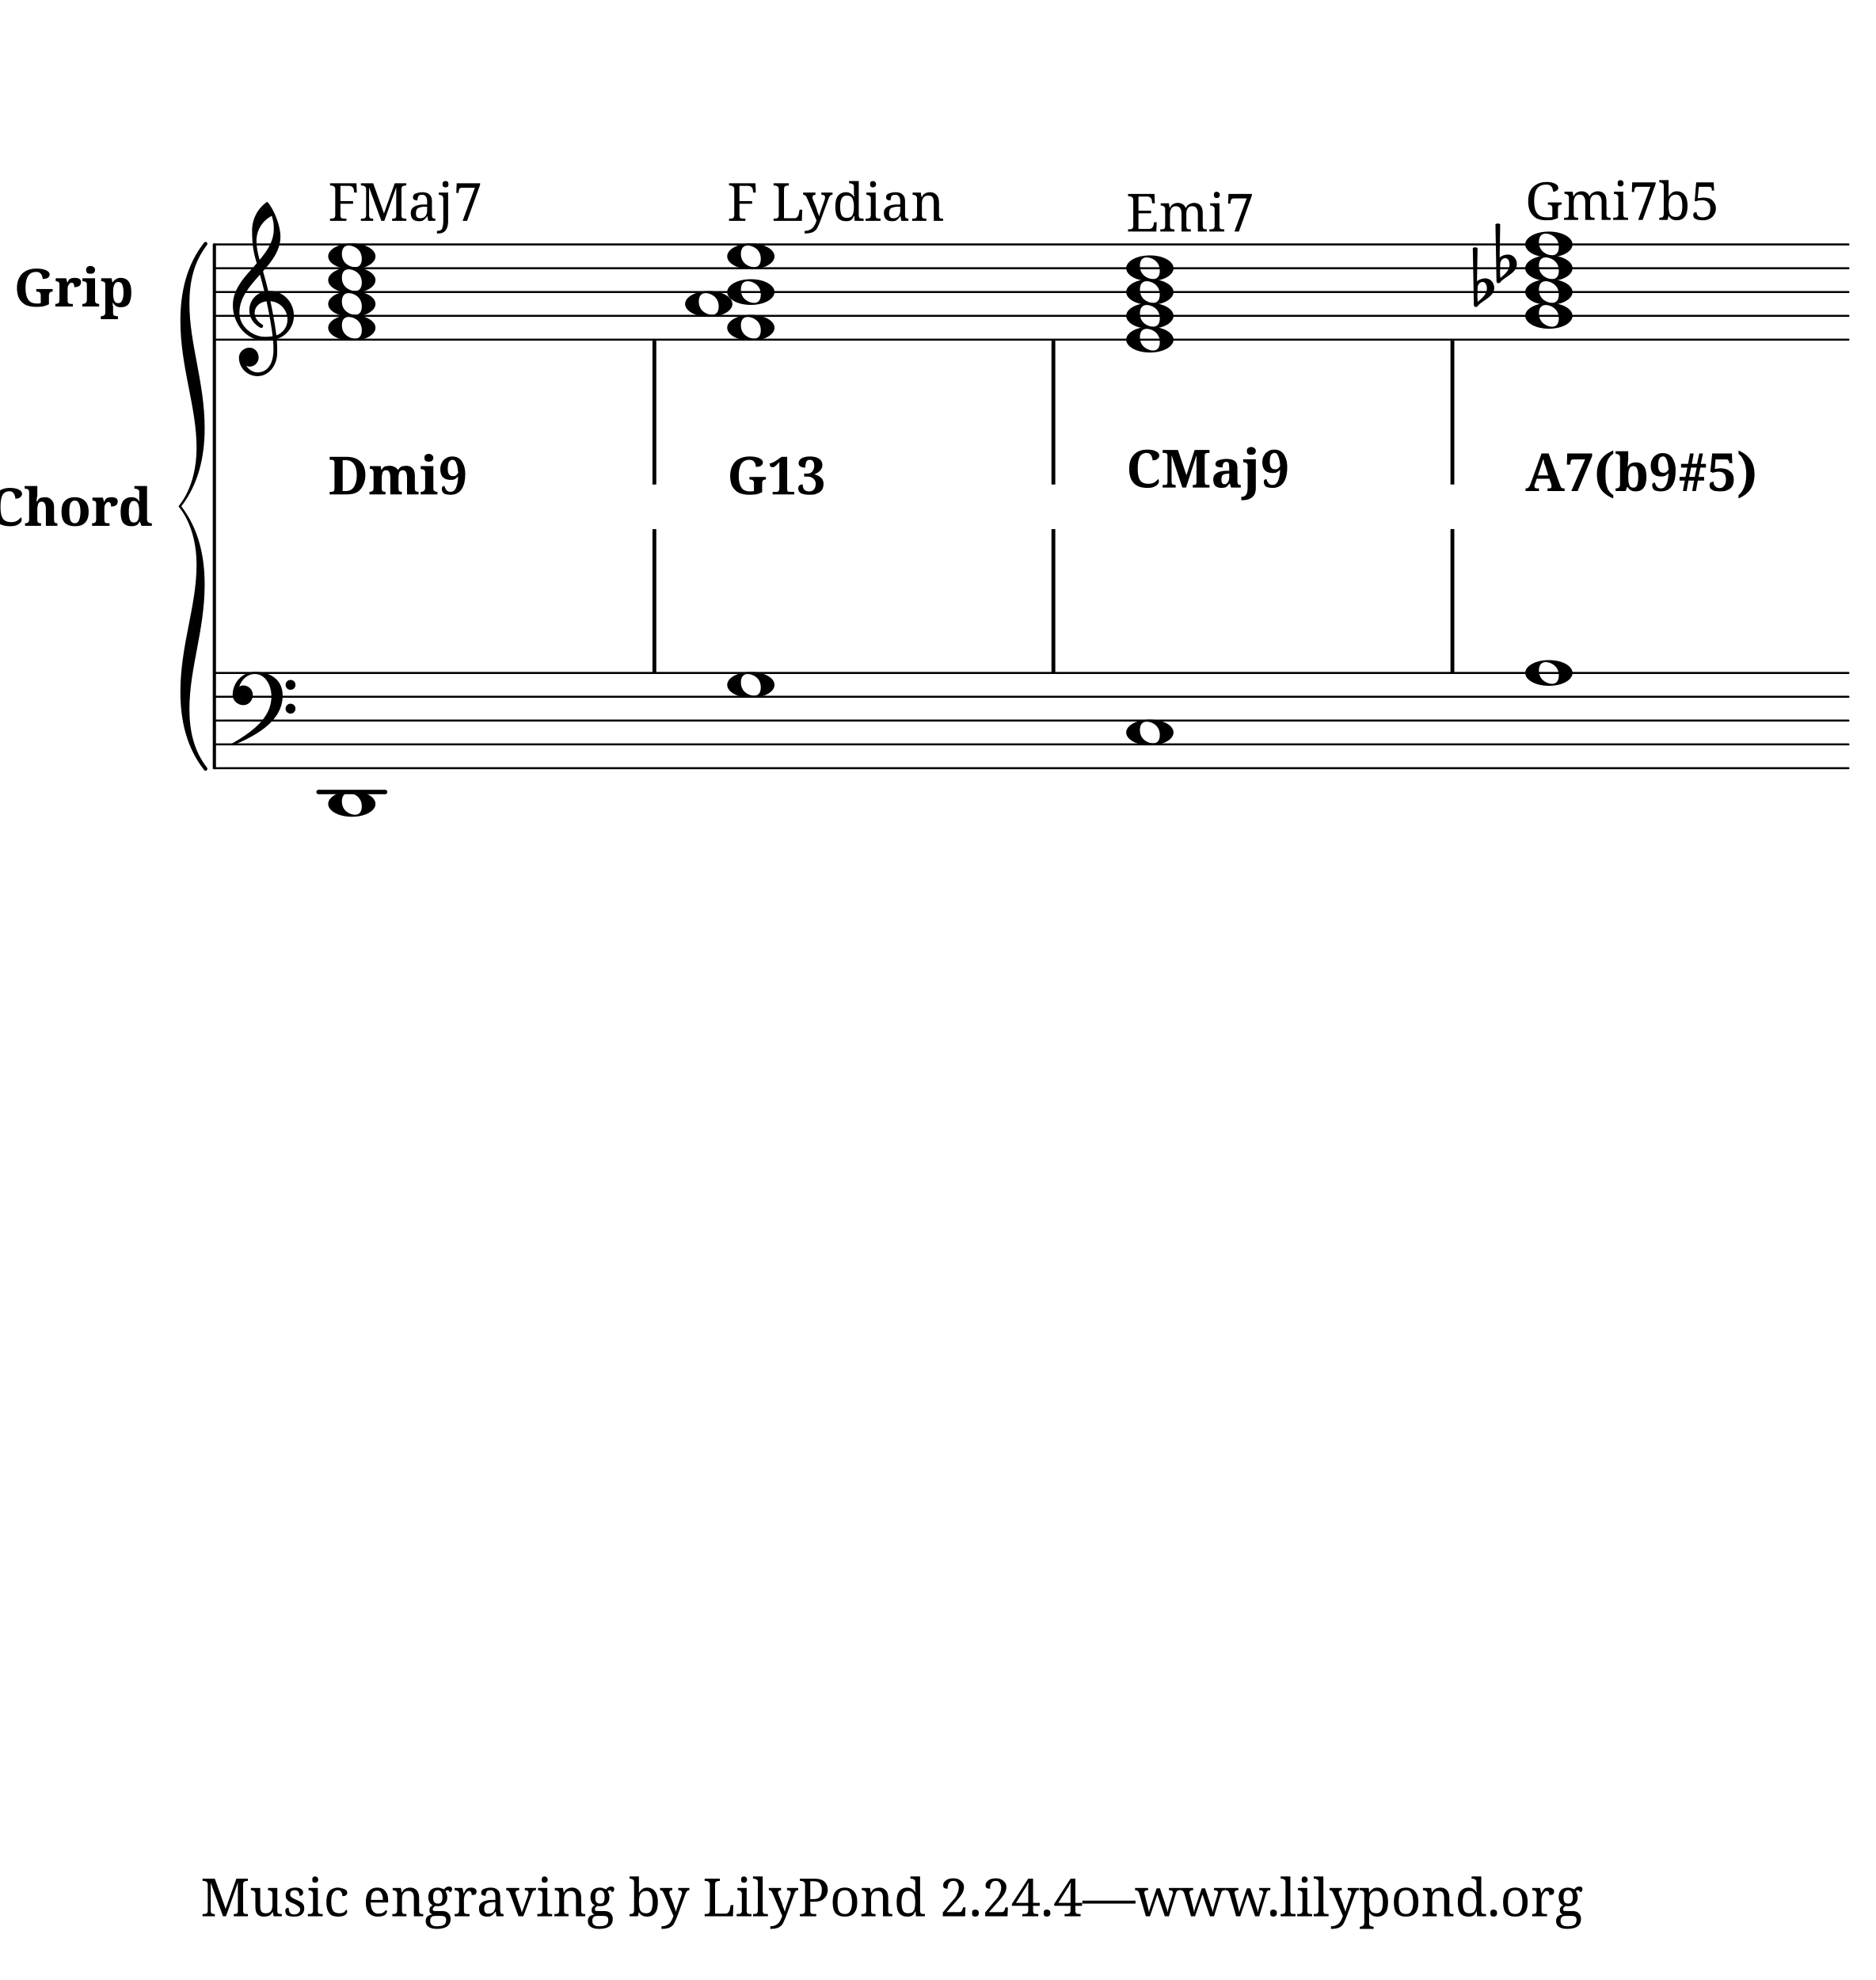
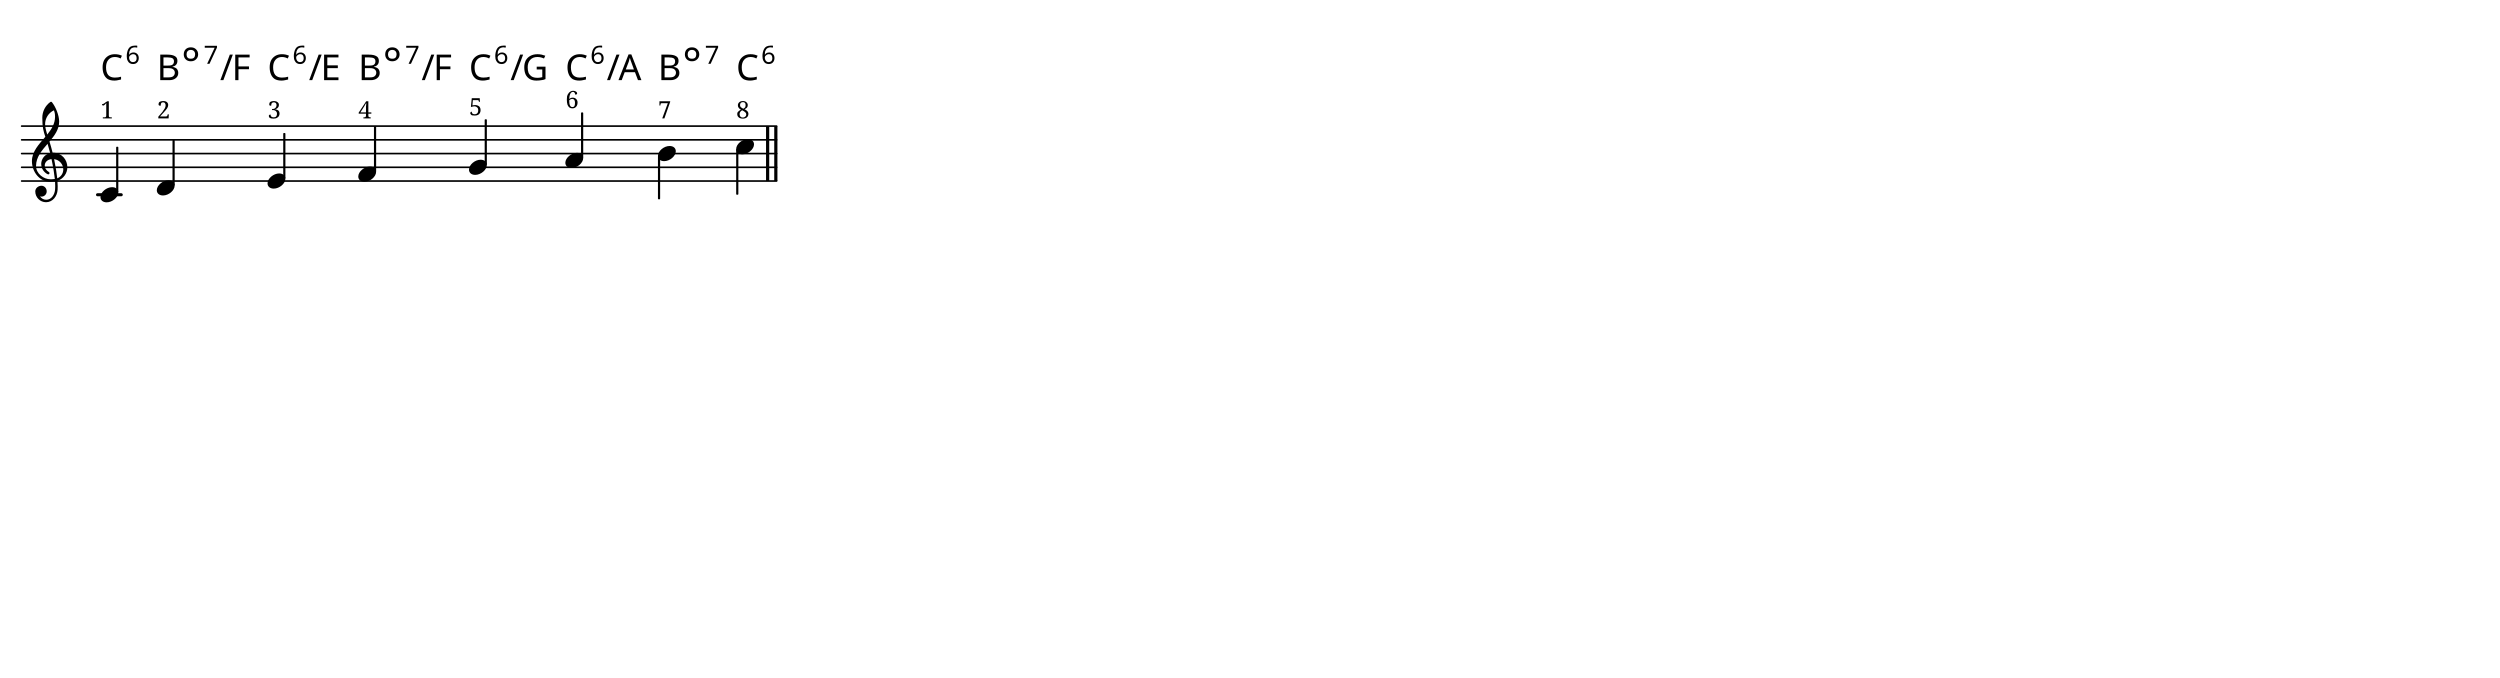
- <svg xmlns="http://www.w3.org/2000/svg" xmlns:xlink="http://www.w3.org/1999/xlink" version="1.2" width="180.00mm" height="190.00mm" viewBox="0 -0 78.792 83.17">
+ <svg xmlns="http://www.w3.org/2000/svg" xmlns:xlink="http://www.w3.org/1999/xlink" version="1.2" width="240.00mm" height="65.00mm" viewBox="0 -0 182.098 49.318">
  <style type="text/css">

tspan { white-space: pre; }

</style>
-   <g transform="translate(27.4101, 7.566)">
-     <rect x="0" y="14.659" width="0.161" height="6.042" ry="0" fill="currentColor" />
-   </g>
-   <g transform="translate(27.4101, 7.566)">
-     <rect x="0" y="6.744" width="0.161" height="6.042" ry="0" fill="currentColor" />
-   </g>
-   <g transform="translate(44.1727, 7.566)">
-     <rect x="0" y="14.659" width="0.161" height="6.042" ry="0" fill="currentColor" />
-   </g>
-   <g transform="translate(44.1727, 7.566)">
-     <rect x="0" y="6.744" width="0.161" height="6.042" ry="0" fill="currentColor" />
-   </g>
-   <g transform="translate(8.9736, 14.2677)">
-     <line stroke-linejoin="round" stroke-linecap="round" stroke-width="0.085" stroke="currentColor" x1="0.042" y1="0" x2="68.682" y2="0" />
-   </g>
-   <g transform="translate(8.9736, 13.2677)">
-     <line stroke-linejoin="round" stroke-linecap="round" stroke-width="0.085" stroke="currentColor" x1="0.042" y1="0" x2="68.682" y2="0" />
-   </g>
-   <g transform="translate(8.9736, 12.2677)">
-     <line stroke-linejoin="round" stroke-linecap="round" stroke-width="0.085" stroke="currentColor" x1="0.042" y1="0" x2="68.682" y2="0" />
-   </g>
-   <g transform="translate(8.9736, 11.2677)">
-     <line stroke-linejoin="round" stroke-linecap="round" stroke-width="0.085" stroke="currentColor" x1="0.042" y1="0" x2="68.682" y2="0" />
-   </g>
-   <g transform="translate(8.9736, 10.2677)">
-     <line stroke-linejoin="round" stroke-linecap="round" stroke-width="0.085" stroke="currentColor" x1="0.042" y1="0" x2="68.682" y2="0" />
-   </g>
-   <g transform="translate(60.9353, 7.566)">
-     <rect x="0" y="14.659" width="0.161" height="6.042" ry="0" fill="currentColor" />
-   </g>
-   <g transform="translate(60.9353, 7.566)">
-     <rect x="0" y="6.744" width="0.161" height="6.042" ry="0" fill="currentColor" />
-   </g>
-   <g transform="translate(8.9736, 32.2677)">
-     <line stroke-linejoin="round" stroke-linecap="round" stroke-width="0.085" stroke="currentColor" x1="0.042" y1="0" x2="68.682" y2="0" />
-   </g>
-   <g transform="translate(8.9736, 31.2677)">
-     <line stroke-linejoin="round" stroke-linecap="round" stroke-width="0.085" stroke="currentColor" x1="0.042" y1="0" x2="68.682" y2="0" />
-   </g>
-   <g transform="translate(8.9736, 30.2677)">
-     <line stroke-linejoin="round" stroke-linecap="round" stroke-width="0.085" stroke="currentColor" x1="0.042" y1="0" x2="68.682" y2="0" />
-   </g>
-   <g transform="translate(8.9736, 29.2677)">
-     <line stroke-linejoin="round" stroke-linecap="round" stroke-width="0.085" stroke="currentColor" x1="0.042" y1="0" x2="68.682" y2="0" />
-   </g>
-   <g transform="translate(8.9736, 28.2677)">
-     <line stroke-linejoin="round" stroke-linecap="round" stroke-width="0.085" stroke="currentColor" x1="0.042" y1="0" x2="68.682" y2="0" />
-   </g>
-   <g transform="translate(1.0943, 33.2677)">
-     <rect x="12.195" y="-0.092" width="2.983" height="0.185" ry="0.092" fill="currentColor" />
-   </g>
-   <a style="color:inherit;" xlink:href="textedit:///workspaces/Build-testing/assets/notation/251-r1-notation.ly:29:7:8">
-     <g transform="translate(64.0744, 13.2677)">
-       <path transform="scale(0.004, -0.004)" d="M215 114c-41 0 -71 -27 -71 -88c0 -104 91 -140 139 -140c41 0 70 27 70 88c0 104 -90 140 -138 140zM249 135c145 0 248 -64 248 -135s-103 -135 -248 -135s-249 64 -249 135s104 135 249 135z" fill="currentColor" />
-     </g>
-   </a>
-   <a style="color:inherit;" xlink:href="textedit:///workspaces/Build-testing/assets/notation/251-r1-notation.ly:29:10:11">
-     <g transform="translate(64.0744, 12.2677)">
-       <path transform="scale(0.004, -0.004)" d="M215 114c-41 0 -71 -27 -71 -88c0 -104 91 -140 139 -140c41 0 70 27 70 88c0 104 -90 140 -138 140zM249 135c145 0 248 -64 248 -135s-103 -135 -248 -135s-249 64 -249 135s104 135 249 135z" fill="currentColor" />
-     </g>
-   </a>
-   <a style="color:inherit;" xlink:href="textedit:///workspaces/Build-testing/assets/notation/251-r1-notation.ly:29:15:16">
-     <g transform="translate(64.0744, 11.2677)">
-       <path transform="scale(0.004, -0.004)" d="M215 114c-41 0 -71 -27 -71 -88c0 -104 91 -140 139 -140c41 0 70 27 70 88c0 104 -90 140 -138 140zM249 135c145 0 248 -64 248 -135s-103 -135 -248 -135s-249 64 -249 135s104 135 249 135z" fill="currentColor" />
-     </g>
-   </a>
-   <a style="color:inherit;" xlink:href="textedit:///workspaces/Build-testing/assets/notation/251-r1-notation.ly:29:21:22">
-     <g transform="translate(64.0744, 10.2677)">
-       <path transform="scale(0.004, -0.004)" d="M215 114c-41 0 -71 -27 -71 -88c0 -104 91 -140 139 -140c41 0 70 27 70 88c0 104 -90 140 -138 140zM249 135c145 0 248 -64 248 -135s-103 -135 -248 -135s-249 64 -249 135s104 135 249 135z" fill="currentColor" />
-     </g>
-   </a>
-   <a style="color:inherit;" xlink:href="textedit:///workspaces/Build-testing/assets/notation/251-r1-notation.ly:29:26:27">
-     <g transform="translate(64.0744, 9.2377)">
-       <text font-family="serif" font-size="2.2" text-anchor="start" fill="currentColor">
-         <tspan>Gmi7b5</tspan>
-       </text>
-     </g>
-   </a>
-   <a style="color:inherit;" xlink:href="textedit:///workspaces/Build-testing/assets/notation/251-r1-notation.ly:43:8:9">
-     <g transform="translate(64.0744, 20.6251)">
-       <text font-family="serif" font-weight="bold" font-size="2.2" text-anchor="start" fill="currentColor">
-         <tspan>A7(b9#5)</tspan>
-       </text>
-     </g>
-   </a>
-   <a style="color:inherit;" xlink:href="textedit:///workspaces/Build-testing/assets/notation/251-r1-notation.ly:50:16:17">
-     <g transform="translate(64.0744, 28.2677)">
-       <path transform="scale(0.004, -0.004)" d="M215 114c-41 0 -71 -27 -71 -88c0 -104 91 -140 139 -140c41 0 70 27 70 88c0 104 -90 140 -138 140zM249 135c145 0 248 -64 248 -135s-103 -135 -248 -135s-249 64 -249 135s104 135 249 135z" fill="currentColor" />
-     </g>
-   </a>
-   <g transform="translate(-0.4639, 22.088)">
-     <text font-family="serif" font-weight="bold" font-size="2.2" text-anchor="start" fill="currentColor">
-       <tspan>Chord</tspan>
-     </text>
-   </g>
-   <g transform="translate(0.5866, 12.8747)">
-     <text font-family="serif" font-weight="bold" font-size="2.2" text-anchor="start" fill="currentColor">
-       <tspan>Grip</tspan>
-     </text>
-   </g>
-   <g transform="translate(61.9731, 12.2677)">
-     <path transform="scale(0.004, -0.004)" d="M25 44l-1 -69c0 -4 -1 -7 -1 -11c0 -22 2 -44 4 -66c46 38 96 80 96 139c0 34 -14 69 -44 69c-31 0 -53 -29 -54 -62zM-25 463c8 4 16 7 25 7s17 -3 25 -7l-6 -349c26 19 56 30 88 30c53 0 93 -46 93 -100c0 -82 -90 -118 -153 -169c-14 -11 -22 -32 -40 -32 c-12 0 -21 9 -21 21z" fill="currentColor" />
-   </g>
-   <g transform="translate(62.9244, 11.2677)">
-     <path transform="scale(0.004, -0.004)" d="M25 44l-1 -69c0 -4 -1 -7 -1 -11c0 -22 2 -44 4 -66c46 38 96 80 96 139c0 34 -14 69 -44 69c-31 0 -53 -29 -54 -62zM-25 463c8 4 16 7 25 7s17 -3 25 -7l-6 -349c26 19 56 30 88 30c53 0 93 -46 93 -100c0 -82 -90 -118 -153 -169c-14 -11 -22 -32 -40 -32 c-12 0 -21 9 -21 21z" fill="currentColor" />
-   </g>
-   <a style="color:inherit;" xlink:href="textedit:///workspaces/Build-testing/assets/notation/251-r1-notation.ly:27:10:11">
-     <g transform="translate(28.781, 12.7677)">
-       <path transform="scale(0.004, -0.004)" d="M215 114c-41 0 -71 -27 -71 -88c0 -104 91 -140 139 -140c41 0 70 27 70 88c0 104 -90 140 -138 140zM249 135c145 0 248 -64 248 -135s-103 -135 -248 -135s-249 64 -249 135s104 135 249 135z" fill="currentColor" />
-     </g>
-   </a>
-   <a style="color:inherit;" xlink:href="textedit:///workspaces/Build-testing/assets/notation/251-r1-notation.ly:27:7:8">
-     <g transform="translate(30.5492, 13.7677)">
-       <path transform="scale(0.004, -0.004)" d="M215 114c-41 0 -71 -27 -71 -88c0 -104 91 -140 139 -140c41 0 70 27 70 88c0 104 -90 140 -138 140zM249 135c145 0 248 -64 248 -135s-103 -135 -248 -135s-249 64 -249 135s104 135 249 135z" fill="currentColor" />
-     </g>
-   </a>
-   <a style="color:inherit;" xlink:href="textedit:///workspaces/Build-testing/assets/notation/251-r1-notation.ly:27:13:14">
-     <g transform="translate(30.5492, 12.2677)">
-       <path transform="scale(0.004, -0.004)" d="M215 114c-41 0 -71 -27 -71 -88c0 -104 91 -140 139 -140c41 0 70 27 70 88c0 104 -90 140 -138 140zM249 135c145 0 248 -64 248 -135s-103 -135 -248 -135s-249 64 -249 135s104 135 249 135z" fill="currentColor" />
-     </g>
-   </a>
-   <a style="color:inherit;" xlink:href="textedit:///workspaces/Build-testing/assets/notation/251-r1-notation.ly:27:16:17">
-     <g transform="translate(30.5492, 10.7677)">
-       <path transform="scale(0.004, -0.004)" d="M215 114c-41 0 -71 -27 -71 -88c0 -104 91 -140 139 -140c41 0 70 27 70 88c0 104 -90 140 -138 140zM249 135c145 0 248 -64 248 -135s-103 -135 -248 -135s-249 64 -249 135s104 135 249 135z" fill="currentColor" />
-     </g>
-   </a>
-   <a style="color:inherit;" xlink:href="textedit:///workspaces/Build-testing/assets/notation/251-r1-notation.ly:27:21:22">
-     <g transform="translate(30.5492, 9.2765)">
-       <text font-family="serif" font-size="2.2" text-anchor="start" fill="currentColor">
-         <tspan>F Lydian</tspan>
-       </text>
-     </g>
-   </a>
-   <a style="color:inherit;" xlink:href="textedit:///workspaces/Build-testing/assets/notation/251-r1-notation.ly:41:8:9">
-     <g transform="translate(30.5492, 20.7677)">
-       <text font-family="serif" font-weight="bold" font-size="2.2" text-anchor="start" fill="currentColor">
-         <tspan>G13</tspan>
-       </text>
-     </g>
-   </a>
-   <a style="color:inherit;" xlink:href="textedit:///workspaces/Build-testing/assets/notation/251-r1-notation.ly:50:13:14">
-     <g transform="translate(47.3118, 30.7677)">
-       <path transform="scale(0.004, -0.004)" d="M215 114c-41 0 -71 -27 -71 -88c0 -104 91 -140 139 -140c41 0 70 27 70 88c0 104 -90 140 -138 140zM249 135c145 0 248 -64 248 -135s-103 -135 -248 -135s-249 64 -249 135s104 135 249 135z" fill="currentColor" />
-     </g>
-   </a>
-   <a style="color:inherit;" xlink:href="textedit:///workspaces/Build-testing/assets/notation/251-r1-notation.ly:26:7:8">
-     <g transform="translate(13.7866, 13.7677)">
-       <path transform="scale(0.004, -0.004)" d="M215 114c-41 0 -71 -27 -71 -88c0 -104 91 -140 139 -140c41 0 70 27 70 88c0 104 -90 140 -138 140zM249 135c145 0 248 -64 248 -135s-103 -135 -248 -135s-249 64 -249 135s104 135 249 135z" fill="currentColor" />
-     </g>
-   </a>
-   <a style="color:inherit;" xlink:href="textedit:///workspaces/Build-testing/assets/notation/251-r1-notation.ly:26:10:11">
-     <g transform="translate(13.7866, 12.7677)">
-       <path transform="scale(0.004, -0.004)" d="M215 114c-41 0 -71 -27 -71 -88c0 -104 91 -140 139 -140c41 0 70 27 70 88c0 104 -90 140 -138 140zM249 135c145 0 248 -64 248 -135s-103 -135 -248 -135s-249 64 -249 135s104 135 249 135z" fill="currentColor" />
-     </g>
-   </a>
-   <a style="color:inherit;" xlink:href="textedit:///workspaces/Build-testing/assets/notation/251-r1-notation.ly:26:13:14">
-     <g transform="translate(13.7866, 11.7677)">
-       <path transform="scale(0.004, -0.004)" d="M215 114c-41 0 -71 -27 -71 -88c0 -104 91 -140 139 -140c41 0 70 27 70 88c0 104 -90 140 -138 140zM249 135c145 0 248 -64 248 -135s-103 -135 -248 -135s-249 64 -249 135s104 135 249 135z" fill="currentColor" />
-     </g>
-   </a>
-   <a style="color:inherit;" xlink:href="textedit:///workspaces/Build-testing/assets/notation/251-r1-notation.ly:26:17:18">
-     <g transform="translate(13.7866, 10.7677)">
-       <path transform="scale(0.004, -0.004)" d="M215 114c-41 0 -71 -27 -71 -88c0 -104 91 -140 139 -140c41 0 70 27 70 88c0 104 -90 140 -138 140zM249 135c145 0 248 -64 248 -135s-103 -135 -248 -135s-249 64 -249 135s104 135 249 135z" fill="currentColor" />
-     </g>
-   </a>
-   <a style="color:inherit;" xlink:href="textedit:///workspaces/Build-testing/assets/notation/251-r1-notation.ly:26:22:23">
-     <g transform="translate(13.7866, 9.2765)">
-       <text font-family="serif" font-size="2.2" text-anchor="start" fill="currentColor">
-         <tspan>FMaj7</tspan>
-       </text>
-     </g>
-   </a>
-   <g transform="translate(9.7736, 13.2677)">
-     <path transform="scale(0.004, -0.004)" d="M264 -594c47 0 165 26 165 246c0 32 -2 64 -5 96c-5 -1 -44 -8 -89 -8c-193 0 -333 178 -333 372c0 178 133 306 251 440c-27 93 -49 170 -49 345c0 116 55 226 150 295c5 4 11 4 16 0c67 -81 132 -246 132 -359c0 -144 -87 -256 -183 -365c20 -69 39 -138 55 -208 c2 0 7 1 15 1c154 0 254 -127 254 -259c0 -112 -73 -212 -180 -245c3 -36 5 -72 5 -108c0 -19 0 -37 -1 -56c-7 -120 -89 -226 -206 -226c-108 0 -195 87 -195 195c0 58 53 104 112 104c54 0 95 -48 95 -104c0 -52 -43 -95 -95 -95c-12 0 -24 4 -35 9c26 -41 70 -70 121 -70 zM459 -205c71 24 117 92 117 166c0 92 -69 184 -179 193c1 -5 45 -212 62 -359zM71 31c0 -146 142 -251 267 -251c1 0 46 0 82 6c-7 63 -28 201 -64 367c-79 -9 -125 -62 -125 -121c0 -44 26 -92 82 -124c4 -4 7 -9 7 -14c0 -11 -9 -21 -20 -21c-14 0 -125 62 -125 186 c0 88 57 173 158 196c-14 60 -30 119 -46 178c-108 -121 -216 -242 -216 -402zM411 1050c-99 -50 -161 -151 -161 -262c0 -59 11 -123 33 -200c82 97 149 198 149 325c0 35 0 69 -21 137z" fill="currentColor" />
-   </g>
-   <a style="color:inherit;" xlink:href="textedit:///workspaces/Build-testing/assets/notation/251-r1-notation.ly:40:8:9">
-     <g transform="translate(13.7866, 20.7677)">
-       <text font-family="serif" font-weight="bold" font-size="2.2" text-anchor="start" fill="currentColor">
-         <tspan>Dmi9</tspan>
-       </text>
-     </g>
-   </a>
-   <a style="color:inherit;" xlink:href="textedit:///workspaces/Build-testing/assets/notation/251-r1-notation.ly:50:6:7">
-     <g transform="translate(13.7866, 33.7677)">
-       <path transform="scale(0.004, -0.004)" d="M215 114c-41 0 -71 -27 -71 -88c0 -104 91 -140 139 -140c41 0 70 27 70 88c0 104 -90 140 -138 140zM249 135c145 0 248 -64 248 -135s-103 -135 -248 -135s-249 64 -249 135s104 135 249 135z" fill="currentColor" />
-     </g>
-   </a>
-   <g transform="translate(9.7736, 29.2677)">
-     <path transform="scale(0.004, -0.004)" d="M556 -125c0 29 23 52 52 52s52 -23 52 -52s-23 -52 -52 -52s-52 23 -52 52zM556 125c0 29 23 52 52 52s52 -23 52 -52s-23 -52 -52 -52s-52 23 -52 52zM233 261c171 0 292 -86 292 -248c0 -263 -264 -415 -517 -521c-2 -2 -5 -3 -8 -3c-6 0 -11 5 -11 11c0 3 1 6 3 8 c203 118 415 265 415 494c0 121 -64 237 -174 237c-79 0 -138 -57 -164 -133c14 8 28 13 43 13c55 0 100 -45 100 -100c0 -58 -44 -107 -100 -107c-60 0 -112 48 -112 107c0 132 103 242 233 242z" fill="currentColor" />
-   </g>
-   <a style="color:inherit;" xlink:href="textedit:///workspaces/Build-testing/assets/notation/251-r1-notation.ly:28:13:14">
-     <g transform="translate(47.3118, 12.2677)">
-       <path transform="scale(0.004, -0.004)" d="M215 114c-41 0 -71 -27 -71 -88c0 -104 91 -140 139 -140c41 0 70 27 70 88c0 104 -90 140 -138 140zM249 135c145 0 248 -64 248 -135s-103 -135 -248 -135s-249 64 -249 135s104 135 249 135z" fill="currentColor" />
-     </g>
-   </a>
-   <g transform="translate(8.9378, 21.2677)">
-     <rect x="0" y="-11.042" width="0.136" height="22.085" ry="0.042" fill="currentColor" />
-   </g>
-   <a style="color:inherit;" xlink:href="textedit:///workspaces/Build-testing/assets/notation/251-r1-notation.ly:50:10:11">
-     <g transform="translate(30.5492, 28.7677)">
-       <path transform="scale(0.004, -0.004)" d="M215 114c-41 0 -71 -27 -71 -88c0 -104 91 -140 139 -140c41 0 70 27 70 88c0 104 -90 140 -138 140zM249 135c145 0 248 -64 248 -135s-103 -135 -248 -135s-249 64 -249 135s104 135 249 135z" fill="currentColor" />
-     </g>
-   </a>
-   <a style="color:inherit;" xlink:href="textedit:///workspaces/Build-testing/assets/notation/251-r1-notation.ly:28:7:8">
-     <g transform="translate(47.3118, 14.2677)">
-       <path transform="scale(0.004, -0.004)" d="M215 114c-41 0 -71 -27 -71 -88c0 -104 91 -140 139 -140c41 0 70 27 70 88c0 104 -90 140 -138 140zM249 135c145 0 248 -64 248 -135s-103 -135 -248 -135s-249 64 -249 135s104 135 249 135z" fill="currentColor" />
-     </g>
-   </a>
-   <a style="color:inherit;" xlink:href="textedit:///workspaces/Build-testing/assets/notation/251-r1-notation.ly:28:10:11">
-     <g transform="translate(47.3118, 13.2677)">
-       <path transform="scale(0.004, -0.004)" d="M215 114c-41 0 -71 -27 -71 -88c0 -104 91 -140 139 -140c41 0 70 27 70 88c0 104 -90 140 -138 140zM249 135c145 0 248 -64 248 -135s-103 -135 -248 -135s-249 64 -249 135s104 135 249 135z" fill="currentColor" />
-     </g>
-   </a>
-   <a style="color:inherit;" xlink:href="textedit:///workspaces/Build-testing/assets/notation/251-r1-notation.ly:28:16:17">
-     <g transform="translate(47.3118, 11.2677)">
-       <path transform="scale(0.004, -0.004)" d="M215 114c-41 0 -71 -27 -71 -88c0 -104 91 -140 139 -140c41 0 70 27 70 88c0 104 -90 140 -138 140zM249 135c145 0 248 -64 248 -135s-103 -135 -248 -135s-249 64 -249 135s104 135 249 135z" fill="currentColor" />
-     </g>
-   </a>
-   <a style="color:inherit;" xlink:href="textedit:///workspaces/Build-testing/assets/notation/251-r1-notation.ly:28:21:22">
-     <g transform="translate(47.3118, 9.7253)">
-       <text font-family="serif" font-size="2.2" text-anchor="start" fill="currentColor">
-         <tspan>Emi7</tspan>
-       </text>
-     </g>
-   </a>
-   <g transform="translate(8.6378, 21.2677)">
-     <path transform="scale(0.004, -0.004)" d="M-95 -615c0 420 -190 610 -190 615s190 195 190 615c0 435 -170 840 -170 1335c0 300 65 585 250 820c15 20 45 -5 30 -25c-140 -180 -185 -390 -185 -615c0 -430 160 -825 160 -1310c0 -300 -65 -585 -245 -820c180 -235 245 -520 245 -820c0 -485 -160 -880 -160 -1310 c0 -225 45 -435 185 -615c15 -20 -15 -45 -30 -25c-185 235 -250 520 -250 820c0 495 170 900 170 1335z" fill="currentColor" />
-   </g>
-   <a style="color:inherit;" xlink:href="textedit:///workspaces/Build-testing/assets/notation/251-r1-notation.ly:42:8:9">
-     <g transform="translate(47.3118, 20.4789)">
-       <text font-family="serif" font-weight="bold" font-size="2.2" text-anchor="start" fill="currentColor">
-         <tspan>CMaj9</tspan>
-       </text>
-     </g>
-   </a>
-   <g transform="translate(8.4308, 80.4921)">
-     <a xlink:href="https://lilypond.org/">
-       <rect x="0" y="-0.489" width="61.931" height="2.16" fill="none" stroke="none" stroke-width="0.0" />
-     </a>
-   </g>
-   <g transform="translate(8.4308, 80.4921)">
-     <text font-family="serif" font-size="2.2" text-anchor="start" fill="currentColor">
-       <tspan>Music engraving by LilyPond 2.24.4—www.lilypond.org</tspan>
-     </text>
-   </g>
+   <g transform="translate(1.5175, 14.1857)">
+     <rect x="5.475" y="-0.111" width="1.951" height="0.222" ry="0.111" fill="currentColor" />
+   </g>
+   <g transform="translate(56.3952, 11.1857)">
+     <rect x="0" y="-2" width="0.232" height="4" ry="0" fill="currentColor" />
+   </g>
+   <g transform="translate(55.7978, 11.1857)">
+     <rect x="0" y="-2" width="0.232" height="4" ry="0" fill="currentColor" />
+   </g>
+   <g transform="translate(1.5175, 13.1857)">
+     <line stroke-linejoin="round" stroke-linecap="round" stroke-width="0.122" stroke="currentColor" x1="0.061" y1="0" x2="55.048" y2="0" />
+   </g>
+   <g transform="translate(1.5175, 12.1857)">
+     <line stroke-linejoin="round" stroke-linecap="round" stroke-width="0.122" stroke="currentColor" x1="0.061" y1="0" x2="55.048" y2="0" />
+   </g>
+   <g transform="translate(1.5175, 11.1857)">
+     <line stroke-linejoin="round" stroke-linecap="round" stroke-width="0.122" stroke="currentColor" x1="0.061" y1="0" x2="55.048" y2="0" />
+   </g>
+   <g transform="translate(1.5175, 10.1857)">
+     <line stroke-linejoin="round" stroke-linecap="round" stroke-width="0.122" stroke="currentColor" x1="0.061" y1="0" x2="55.048" y2="0" />
+   </g>
+   <g transform="translate(1.5175, 9.1857)">
+     <line stroke-linejoin="round" stroke-linecap="round" stroke-width="0.122" stroke="currentColor" x1="0.061" y1="0" x2="55.048" y2="0" />
+   </g>
+   <a style="color:inherit;" xlink:href="textedit:///workspaces/Build-testing/assets/notation/barry-harris-harmonized-scale.ly:46:6:7">
+     <g transform="translate(47.9242, 11.1857)">
+       <path transform="scale(0.004, -0.004)" d="M212 138c68 0 113 -38 113 -95c0 -90 -109 -181 -212 -181c-68 0 -113 38 -113 95c0 90 109 181 212 181z" fill="currentColor" />
+     </g>
+   </a>
+   <a style="color:inherit;" xlink:href="textedit:///workspaces/Build-testing/assets/notation/barry-harris-harmonized-scale.ly:6:48:49">
+     <g transform="translate(47.9242, 5.8386)">
+       <text font-family="sans-serif" font-size="2.616" text-anchor="start" fill="currentColor">
+         <tspan>B</tspan>
+       </text>
+     </g>
+     <g transform="translate(49.6997, 5.8386)">
+       <text font-family="sans-serif" font-size="3.297" text-anchor="start" fill="currentColor">
+         <tspan>°</tspan>
+       </text>
+     </g>
+     <g transform="translate(51.3385, 4.6494)">
+       <text font-family="sans-serif" font-size="1.85" text-anchor="start" fill="currentColor">
+         <tspan>7</tspan>
+       </text>
+     </g>
+   </a>
+   <g transform="translate(42.4008, 11.1857)">
+     <rect x="-0.079" y="-3" width="0.159" height="3.329" ry="0.053" fill="currentColor" />
+   </g>
+   <a style="color:inherit;" xlink:href="textedit:///workspaces/Build-testing/assets/notation/barry-harris-harmonized-scale.ly:45:8:9">
+     <g transform="translate(41.1792, 7.8775)">
+       <text font-family="serif" font-size="1.747" text-anchor="start" fill="currentColor">
+         <tspan>6</tspan>
+       </text>
+     </g>
+   </a>
+   <a style="color:inherit;" xlink:href="textedit:///workspaces/Build-testing/assets/notation/barry-harris-harmonized-scale.ly:45:6:7">
+     <g transform="translate(41.1792, 11.6857)">
+       <path transform="scale(0.004, -0.004)" d="M212 138c68 0 113 -38 113 -95c0 -90 -109 -181 -212 -181c-68 0 -113 38 -113 95c0 90 109 181 212 181z" fill="currentColor" />
+     </g>
+   </a>
+   <a style="color:inherit;" xlink:href="textedit:///workspaces/Build-testing/assets/notation/barry-harris-harmonized-scale.ly:6:41:42">
+     <g transform="translate(41.1792, 5.8386)">
+       <text font-family="sans-serif" font-size="2.616" text-anchor="start" fill="currentColor">
+         <tspan>C</tspan>
+       </text>
+     </g>
+     <g transform="translate(43.0002, 4.6494)">
+       <text font-family="sans-serif" font-size="1.85" text-anchor="start" fill="currentColor">
+         <tspan>6</tspan>
+       </text>
+     </g>
+     <g transform="translate(44.1838, 5.8386)">
+       <text font-family="sans-serif" font-size="2.616" text-anchor="start" fill="currentColor">
+         <tspan>/</tspan>
+       </text>
+     </g>
+     <g transform="translate(45.0488, 5.8386)">
+       <text font-family="sans-serif" font-size="2.616" text-anchor="start" fill="currentColor">
+         <tspan>A</tspan>
+       </text>
+     </g>
+   </a>
+   <g transform="translate(27.3174, 11.1857)">
+     <rect x="-0.079" y="-2" width="0.159" height="3.329" ry="0.053" fill="currentColor" />
+   </g>
+   <g transform="translate(35.3826, 11.1857)">
+     <rect x="-0.079" y="-2.5" width="0.159" height="3.329" ry="0.053" fill="currentColor" />
+   </g>
+   <a style="color:inherit;" xlink:href="textedit:///workspaces/Build-testing/assets/notation/barry-harris-harmonized-scale.ly:44:8:9">
+     <g transform="translate(34.161, 8.4005)">
+       <text font-family="serif" font-size="1.747" text-anchor="start" fill="currentColor">
+         <tspan>5</tspan>
+       </text>
+     </g>
+   </a>
+   <a style="color:inherit;" xlink:href="textedit:///workspaces/Build-testing/assets/notation/barry-harris-harmonized-scale.ly:44:6:7">
+     <g transform="translate(34.161, 12.1857)">
+       <path transform="scale(0.004, -0.004)" d="M212 138c68 0 113 -38 113 -95c0 -90 -109 -181 -212 -181c-68 0 -113 38 -113 95c0 90 109 181 212 181z" fill="currentColor" />
+     </g>
+   </a>
+   <a style="color:inherit;" xlink:href="textedit:///workspaces/Build-testing/assets/notation/barry-harris-harmonized-scale.ly:6:34:35">
+     <g transform="translate(34.161, 5.8386)">
+       <text font-family="sans-serif" font-size="2.616" text-anchor="start" fill="currentColor">
+         <tspan>C</tspan>
+       </text>
+     </g>
+     <g transform="translate(35.982, 4.6494)">
+       <text font-family="sans-serif" font-size="1.85" text-anchor="start" fill="currentColor">
+         <tspan>6</tspan>
+       </text>
+     </g>
+     <g transform="translate(37.1656, 5.8386)">
+       <text font-family="sans-serif" font-size="2.616" text-anchor="start" fill="currentColor">
+         <tspan>/</tspan>
+       </text>
+     </g>
+     <g transform="translate(38.0306, 5.8386)">
+       <text font-family="sans-serif" font-size="2.616" text-anchor="start" fill="currentColor">
+         <tspan>G</tspan>
+       </text>
+     </g>
+   </a>
+   <a style="color:inherit;" xlink:href="textedit:///workspaces/Build-testing/assets/notation/barry-harris-harmonized-scale.ly:46:8:9">
+     <g transform="translate(47.9242, 8.6247)">
+       <text font-family="serif" font-size="1.747" text-anchor="start" fill="currentColor">
+         <tspan>7</tspan>
+       </text>
+     </g>
+   </a>
+   <g transform="translate(53.7014, 11.1857)">
+     <rect x="-0.079" y="-0.329" width="0.159" height="3.329" ry="0.053" fill="currentColor" />
+   </g>
+   <a style="color:inherit;" xlink:href="textedit:///workspaces/Build-testing/assets/notation/barry-harris-harmonized-scale.ly:47:9:10">
+     <g transform="translate(53.6222, 8.6247)">
+       <text font-family="serif" font-size="1.747" text-anchor="start" fill="currentColor">
+         <tspan>8</tspan>
+       </text>
+     </g>
+   </a>
+   <a style="color:inherit;" xlink:href="textedit:///workspaces/Build-testing/assets/notation/barry-harris-harmonized-scale.ly:47:6:7">
+     <g transform="translate(53.6222, 10.6857)">
+       <path transform="scale(0.004, -0.004)" d="M212 138c68 0 113 -38 113 -95c0 -90 -109 -181 -212 -181c-68 0 -113 38 -113 95c0 90 109 181 212 181z" fill="currentColor" />
+     </g>
+   </a>
+   <a style="color:inherit;" xlink:href="textedit:///workspaces/Build-testing/assets/notation/barry-harris-harmonized-scale.ly:6:56:57">
+     <g transform="translate(53.6222, 5.8386)">
+       <text font-family="sans-serif" font-size="2.616" text-anchor="start" fill="currentColor">
+         <tspan>C</tspan>
+       </text>
+     </g>
+     <g transform="translate(55.4432, 4.6494)">
+       <text font-family="sans-serif" font-size="1.85" text-anchor="start" fill="currentColor">
+         <tspan>6</tspan>
+       </text>
+     </g>
+   </a>
+   <g transform="translate(48.0035, 11.1857)">
+     <rect x="-0.079" y="0.171" width="0.159" height="3.162" ry="0.053" fill="currentColor" />
+   </g>
+   <g transform="translate(8.5391, 11.1857)">
+     <rect x="-0.079" y="-0.5" width="0.159" height="3.329" ry="0.053" fill="currentColor" />
+   </g>
+   <a style="color:inherit;" xlink:href="textedit:///workspaces/Build-testing/assets/notation/barry-harris-harmonized-scale.ly:43:8:9">
+     <g transform="translate(26.0958, 8.6247)">
+       <text font-family="serif" font-size="1.747" text-anchor="start" fill="currentColor">
+         <tspan>4</tspan>
+       </text>
+     </g>
+   </a>
+   <a style="color:inherit;" xlink:href="textedit:///workspaces/Build-testing/assets/notation/barry-harris-harmonized-scale.ly:37:6:7">
+ </a>
+   <g transform="translate(2.3175, 12.1857)">
+     <path transform="scale(0.004, -0.004)" d="M647 2c0 -114 -75 -214 -180 -248c3 -33 4 -66 4 -99c0 -21 0 -41 -1 -62c-7 -122 -92 -229 -211 -229c-108 0 -196 88 -196 197c0 58 54 103 113 103c54 0 95 -47 95 -103c0 -52 -43 -95 -95 -95c-9 0 -18 1 -27 4c25 -37 66 -61 113 -61c93 0 156 91 162 191 c1 19 2 38 2 57c0 29 -1 58 -3 87c-5 -1 -44 -8 -88 -8c-194 0 -333 181 -333 376c0 177 129 308 244 443c-34 103 -55 171 -55 347c0 114 54 221 147 288c8 6 18 5 25 -1c68 -79 135 -242 135 -356c0 -142 -84 -255 -176 -364c21 -68 40 -136 57 -205c1 0 5 1 10 1 c157 0 258 -129 258 -263zM463 -201c64 24 110 88 110 161c0 88 -64 175 -167 188c28 -133 49 -269 57 -349zM77 25c0 -144 141 -243 261 -243c1 0 46 -1 81 5c-7 66 -27 208 -60 362c-79 -8 -124 -60 -124 -118c0 -43 25 -88 80 -120c5 -5 7 -11 7 -17 c0 -12 -10 -23 -23 -23c-16 0 -128 62 -128 188c0 89 60 177 163 200c-14 57 -30 113 -47 169c-105 -122 -210 -243 -210 -403zM242 784c0 -39 10 -95 39 -188c78 97 142 199 142 324c0 33 0 60 -20 118c-99 -46 -161 -145 -161 -254z" fill="currentColor" />
+   </g>
+   <a style="color:inherit;" xlink:href="textedit:///workspaces/Build-testing/assets/notation/barry-harris-harmonized-scale.ly:40:9:10">
+     <g transform="translate(7.3175, 8.6247)">
+       <text font-family="serif" font-size="1.747" text-anchor="start" fill="currentColor">
+         <tspan>1</tspan>
+       </text>
+     </g>
+   </a>
+   <a style="color:inherit;" xlink:href="textedit:///workspaces/Build-testing/assets/notation/barry-harris-harmonized-scale.ly:40:6:7">
+     <g transform="translate(7.3175, 14.1857)">
+       <path transform="scale(0.004, -0.004)" d="M212 138c68 0 113 -38 113 -95c0 -90 -109 -181 -212 -181c-68 0 -113 38 -113 95c0 90 109 181 212 181z" fill="currentColor" />
+     </g>
+   </a>
+   <a style="color:inherit;" xlink:href="textedit:///workspaces/Build-testing/assets/notation/barry-harris-harmonized-scale.ly:6:2:3">
+     <g transform="translate(7.3175, 5.8386)">
+       <text font-family="sans-serif" font-size="2.616" text-anchor="start" fill="currentColor">
+         <tspan>C</tspan>
+       </text>
+     </g>
+     <g transform="translate(9.1385, 4.6494)">
+       <text font-family="sans-serif" font-size="1.85" text-anchor="start" fill="currentColor">
+         <tspan>6</tspan>
+       </text>
+     </g>
+   </a>
+   <a style="color:inherit;" xlink:href="textedit:///workspaces/Build-testing/assets/notation/barry-harris-harmonized-scale.ly:42:6:7">
+     <g transform="translate(19.4873, 13.1857)">
+       <path transform="scale(0.004, -0.004)" d="M212 138c68 0 113 -38 113 -95c0 -90 -109 -181 -212 -181c-68 0 -113 38 -113 95c0 90 109 181 212 181z" fill="currentColor" />
+     </g>
+   </a>
+   <a style="color:inherit;" xlink:href="textedit:///workspaces/Build-testing/assets/notation/barry-harris-harmonized-scale.ly:43:6:7">
+     <g transform="translate(26.0958, 12.6857)">
+       <path transform="scale(0.004, -0.004)" d="M212 138c68 0 113 -38 113 -95c0 -90 -109 -181 -212 -181c-68 0 -113 38 -113 95c0 90 109 181 212 181z" fill="currentColor" />
+     </g>
+   </a>
+   <a style="color:inherit;" xlink:href="textedit:///workspaces/Build-testing/assets/notation/barry-harris-harmonized-scale.ly:6:24:25">
+     <g transform="translate(26.0958, 5.8386)">
+       <text font-family="sans-serif" font-size="2.616" text-anchor="start" fill="currentColor">
+         <tspan>B</tspan>
+       </text>
+     </g>
+     <g transform="translate(27.8712, 5.8386)">
+       <text font-family="sans-serif" font-size="3.297" text-anchor="start" fill="currentColor">
+         <tspan>°</tspan>
+       </text>
+     </g>
+     <g transform="translate(29.5101, 4.6494)">
+       <text font-family="sans-serif" font-size="1.85" text-anchor="start" fill="currentColor">
+         <tspan>7</tspan>
+       </text>
+     </g>
+     <g transform="translate(30.6937, 5.8386)">
+       <text font-family="sans-serif" font-size="2.616" text-anchor="start" fill="currentColor">
+         <tspan>/</tspan>
+       </text>
+     </g>
+     <g transform="translate(31.5587, 5.8386)">
+       <text font-family="sans-serif" font-size="2.616" text-anchor="start" fill="currentColor">
+         <tspan>F</tspan>
+       </text>
+     </g>
+   </a>
+   <g transform="translate(20.7089, 11.1857)">
+     <rect x="-0.079" y="-1.5" width="0.159" height="3.329" ry="0.053" fill="currentColor" />
+   </g>
+   <a style="color:inherit;" xlink:href="textedit:///workspaces/Build-testing/assets/notation/barry-harris-harmonized-scale.ly:42:8:9">
+     <g transform="translate(19.4873, 8.6247)">
+       <text font-family="serif" font-size="1.747" text-anchor="start" fill="currentColor">
+         <tspan>3</tspan>
+       </text>
+     </g>
+   </a>
+   <a style="color:inherit;" xlink:href="textedit:///workspaces/Build-testing/assets/notation/barry-harris-harmonized-scale.ly:6:17:18">
+     <g transform="translate(19.4873, 5.8386)">
+       <text font-family="sans-serif" font-size="2.616" text-anchor="start" fill="currentColor">
+         <tspan>C</tspan>
+       </text>
+     </g>
+     <g transform="translate(21.3083, 4.6494)">
+       <text font-family="sans-serif" font-size="1.85" text-anchor="start" fill="currentColor">
+         <tspan>6</tspan>
+       </text>
+     </g>
+     <g transform="translate(22.4919, 5.8386)">
+       <text font-family="sans-serif" font-size="2.616" text-anchor="start" fill="currentColor">
+         <tspan>/</tspan>
+       </text>
+     </g>
+     <g transform="translate(23.3569, 5.8386)">
+       <text font-family="sans-serif" font-size="2.616" text-anchor="start" fill="currentColor">
+         <tspan>E</tspan>
+       </text>
+     </g>
+   </a>
+   <a style="color:inherit;" xlink:href="textedit:///workspaces/Build-testing/assets/notation/barry-harris-harmonized-scale.ly:6:7:8">
+     <g transform="translate(11.4221, 5.8386)">
+       <text font-family="sans-serif" font-size="2.616" text-anchor="start" fill="currentColor">
+         <tspan>B</tspan>
+       </text>
+     </g>
+     <g transform="translate(13.1975, 5.8386)">
+       <text font-family="sans-serif" font-size="3.297" text-anchor="start" fill="currentColor">
+         <tspan>°</tspan>
+       </text>
+     </g>
+     <g transform="translate(14.8364, 4.6494)">
+       <text font-family="sans-serif" font-size="1.85" text-anchor="start" fill="currentColor">
+         <tspan>7</tspan>
+       </text>
+     </g>
+     <g transform="translate(16.0201, 5.8386)">
+       <text font-family="sans-serif" font-size="2.616" text-anchor="start" fill="currentColor">
+         <tspan>/</tspan>
+       </text>
+     </g>
+     <g transform="translate(16.885, 5.8386)">
+       <text font-family="sans-serif" font-size="2.616" text-anchor="start" fill="currentColor">
+         <tspan>F</tspan>
+       </text>
+     </g>
+   </a>
+   <a style="color:inherit;" xlink:href="textedit:///workspaces/Build-testing/assets/notation/barry-harris-harmonized-scale.ly:41:6:7">
+     <g transform="translate(11.4221, 13.6857)">
+       <path transform="scale(0.004, -0.004)" d="M212 138c68 0 113 -38 113 -95c0 -90 -109 -181 -212 -181c-68 0 -113 38 -113 95c0 90 109 181 212 181z" fill="currentColor" />
+     </g>
+   </a>
+   <g transform="translate(12.6437, 11.1857)">
+     <rect x="-0.079" y="-1" width="0.159" height="3.329" ry="0.053" fill="currentColor" />
+   </g>
+   <a style="color:inherit;" xlink:href="textedit:///workspaces/Build-testing/assets/notation/barry-harris-harmonized-scale.ly:41:8:9">
+     <g transform="translate(11.4221, 8.6247)">
+       <text font-family="serif" font-size="1.747" text-anchor="start" fill="currentColor">
+         <tspan>2</tspan>
+       </text>
+     </g>
+   </a>
</svg>
